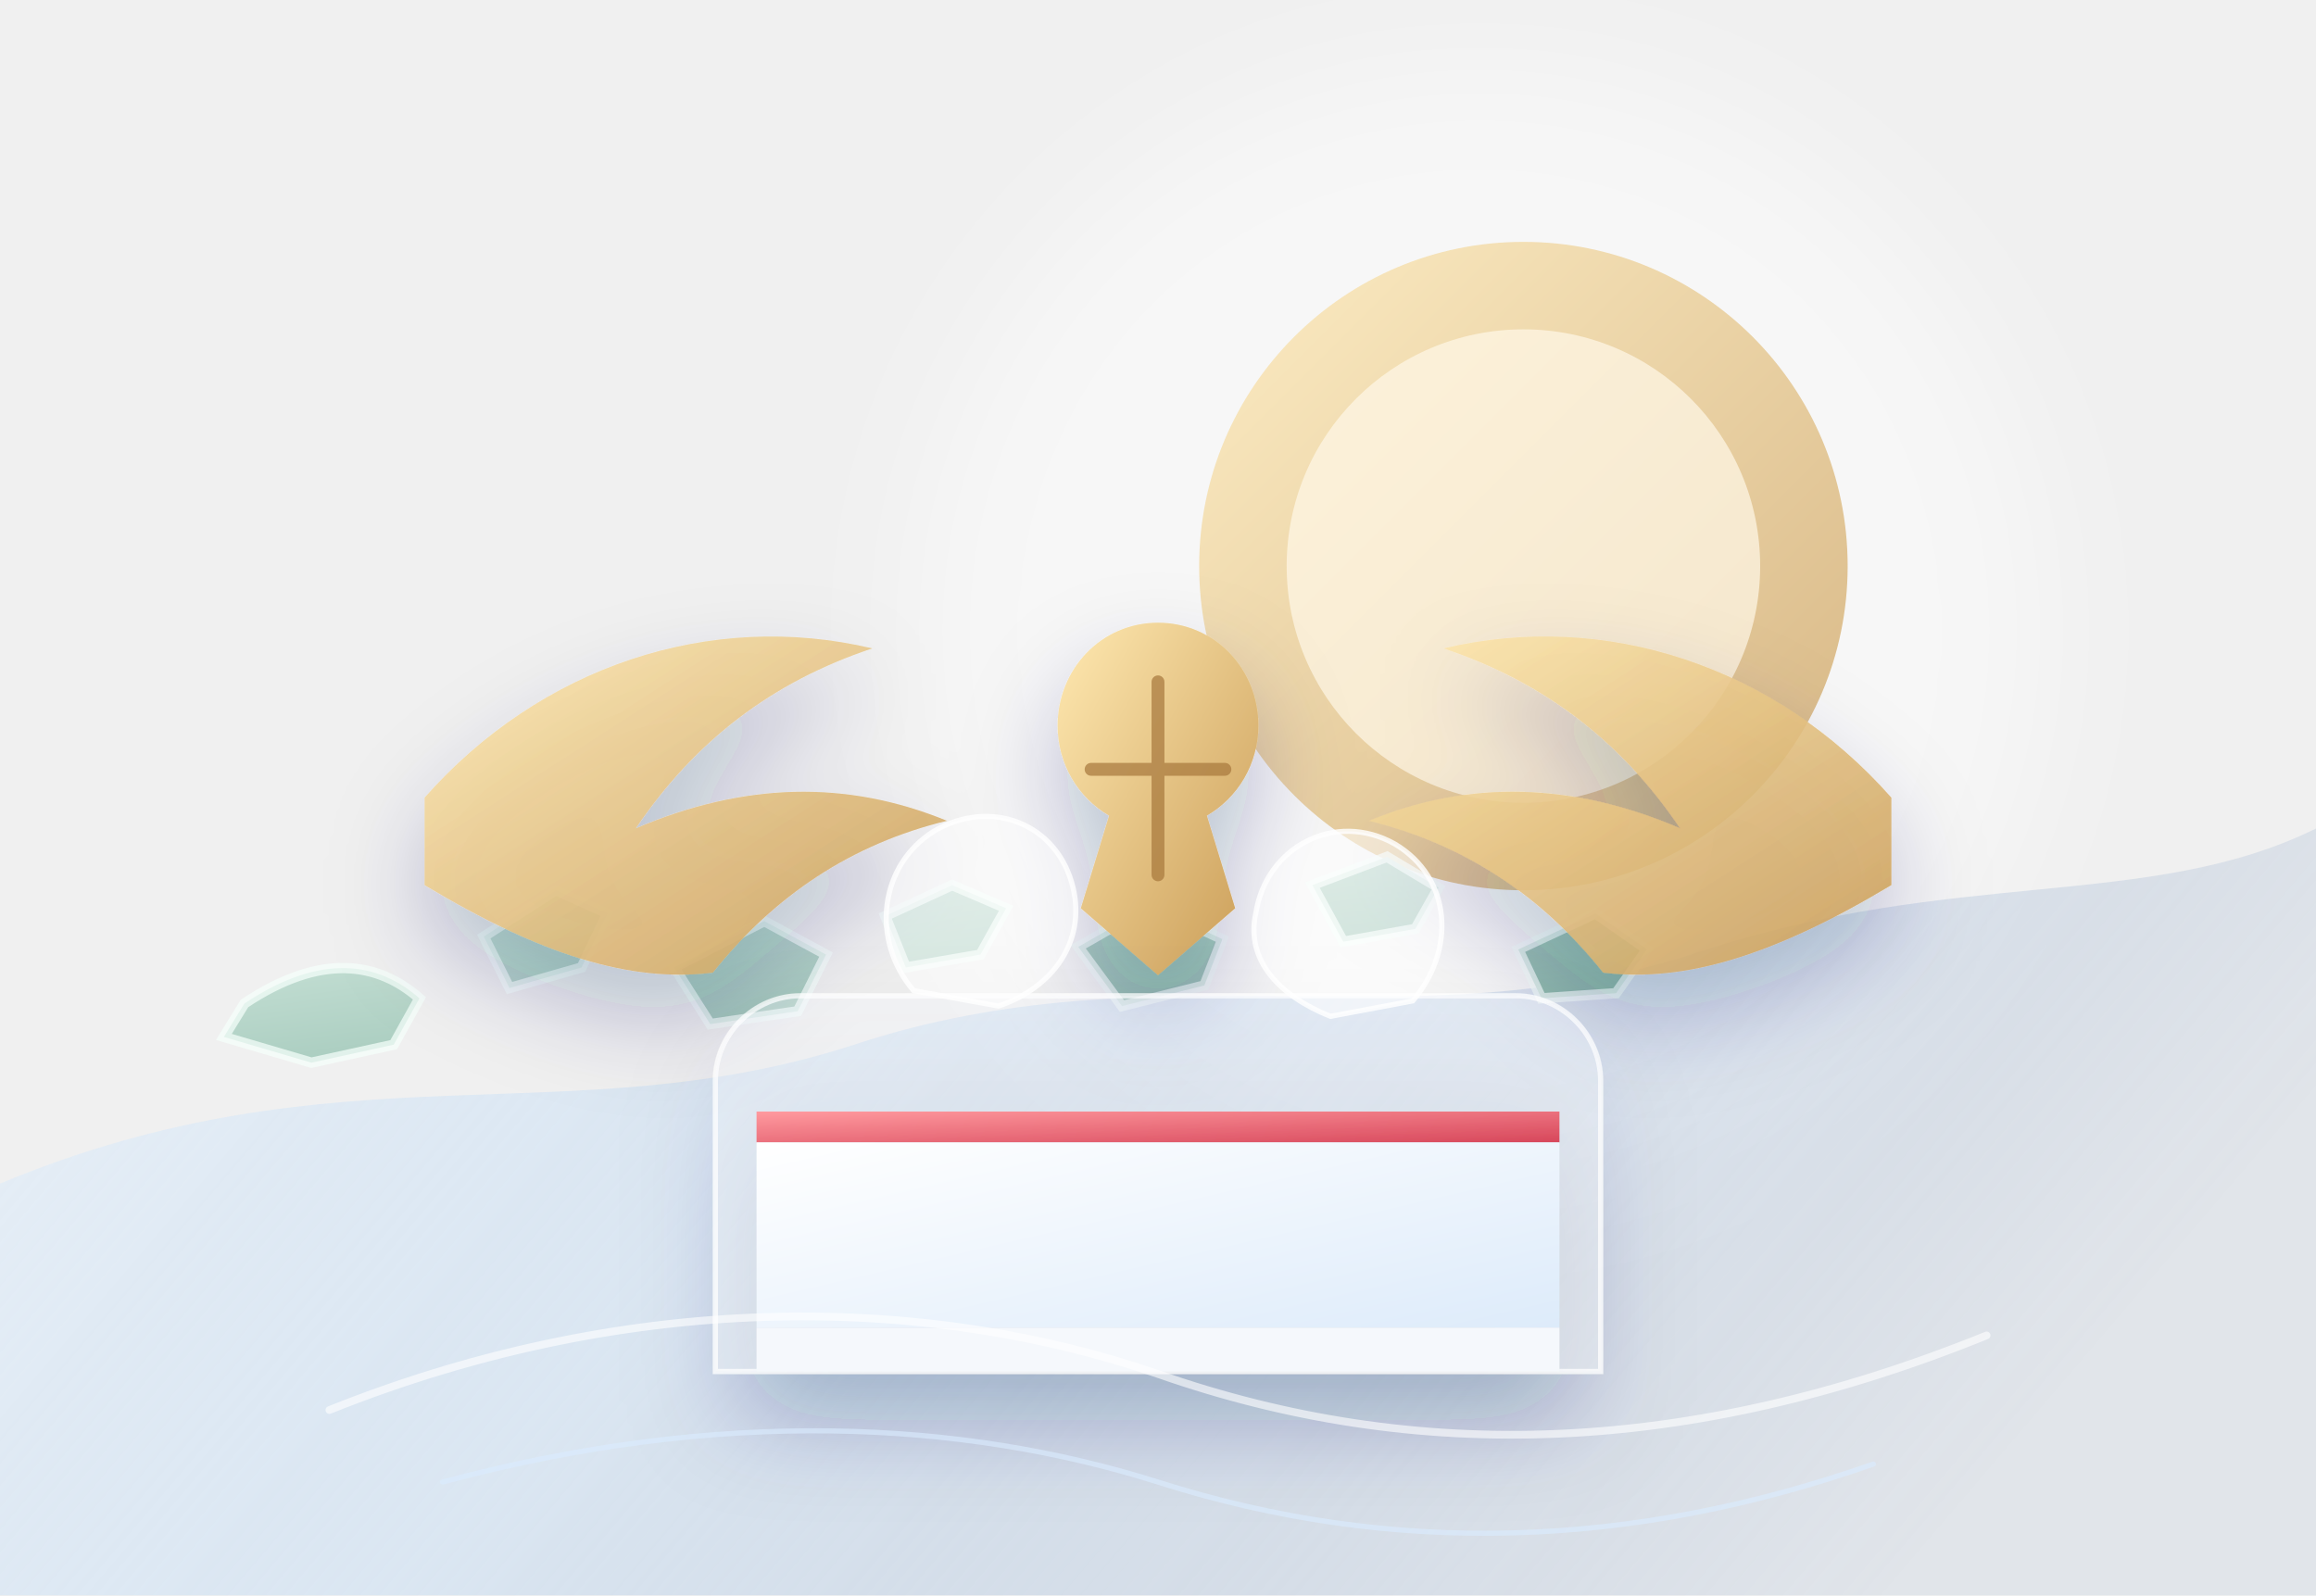
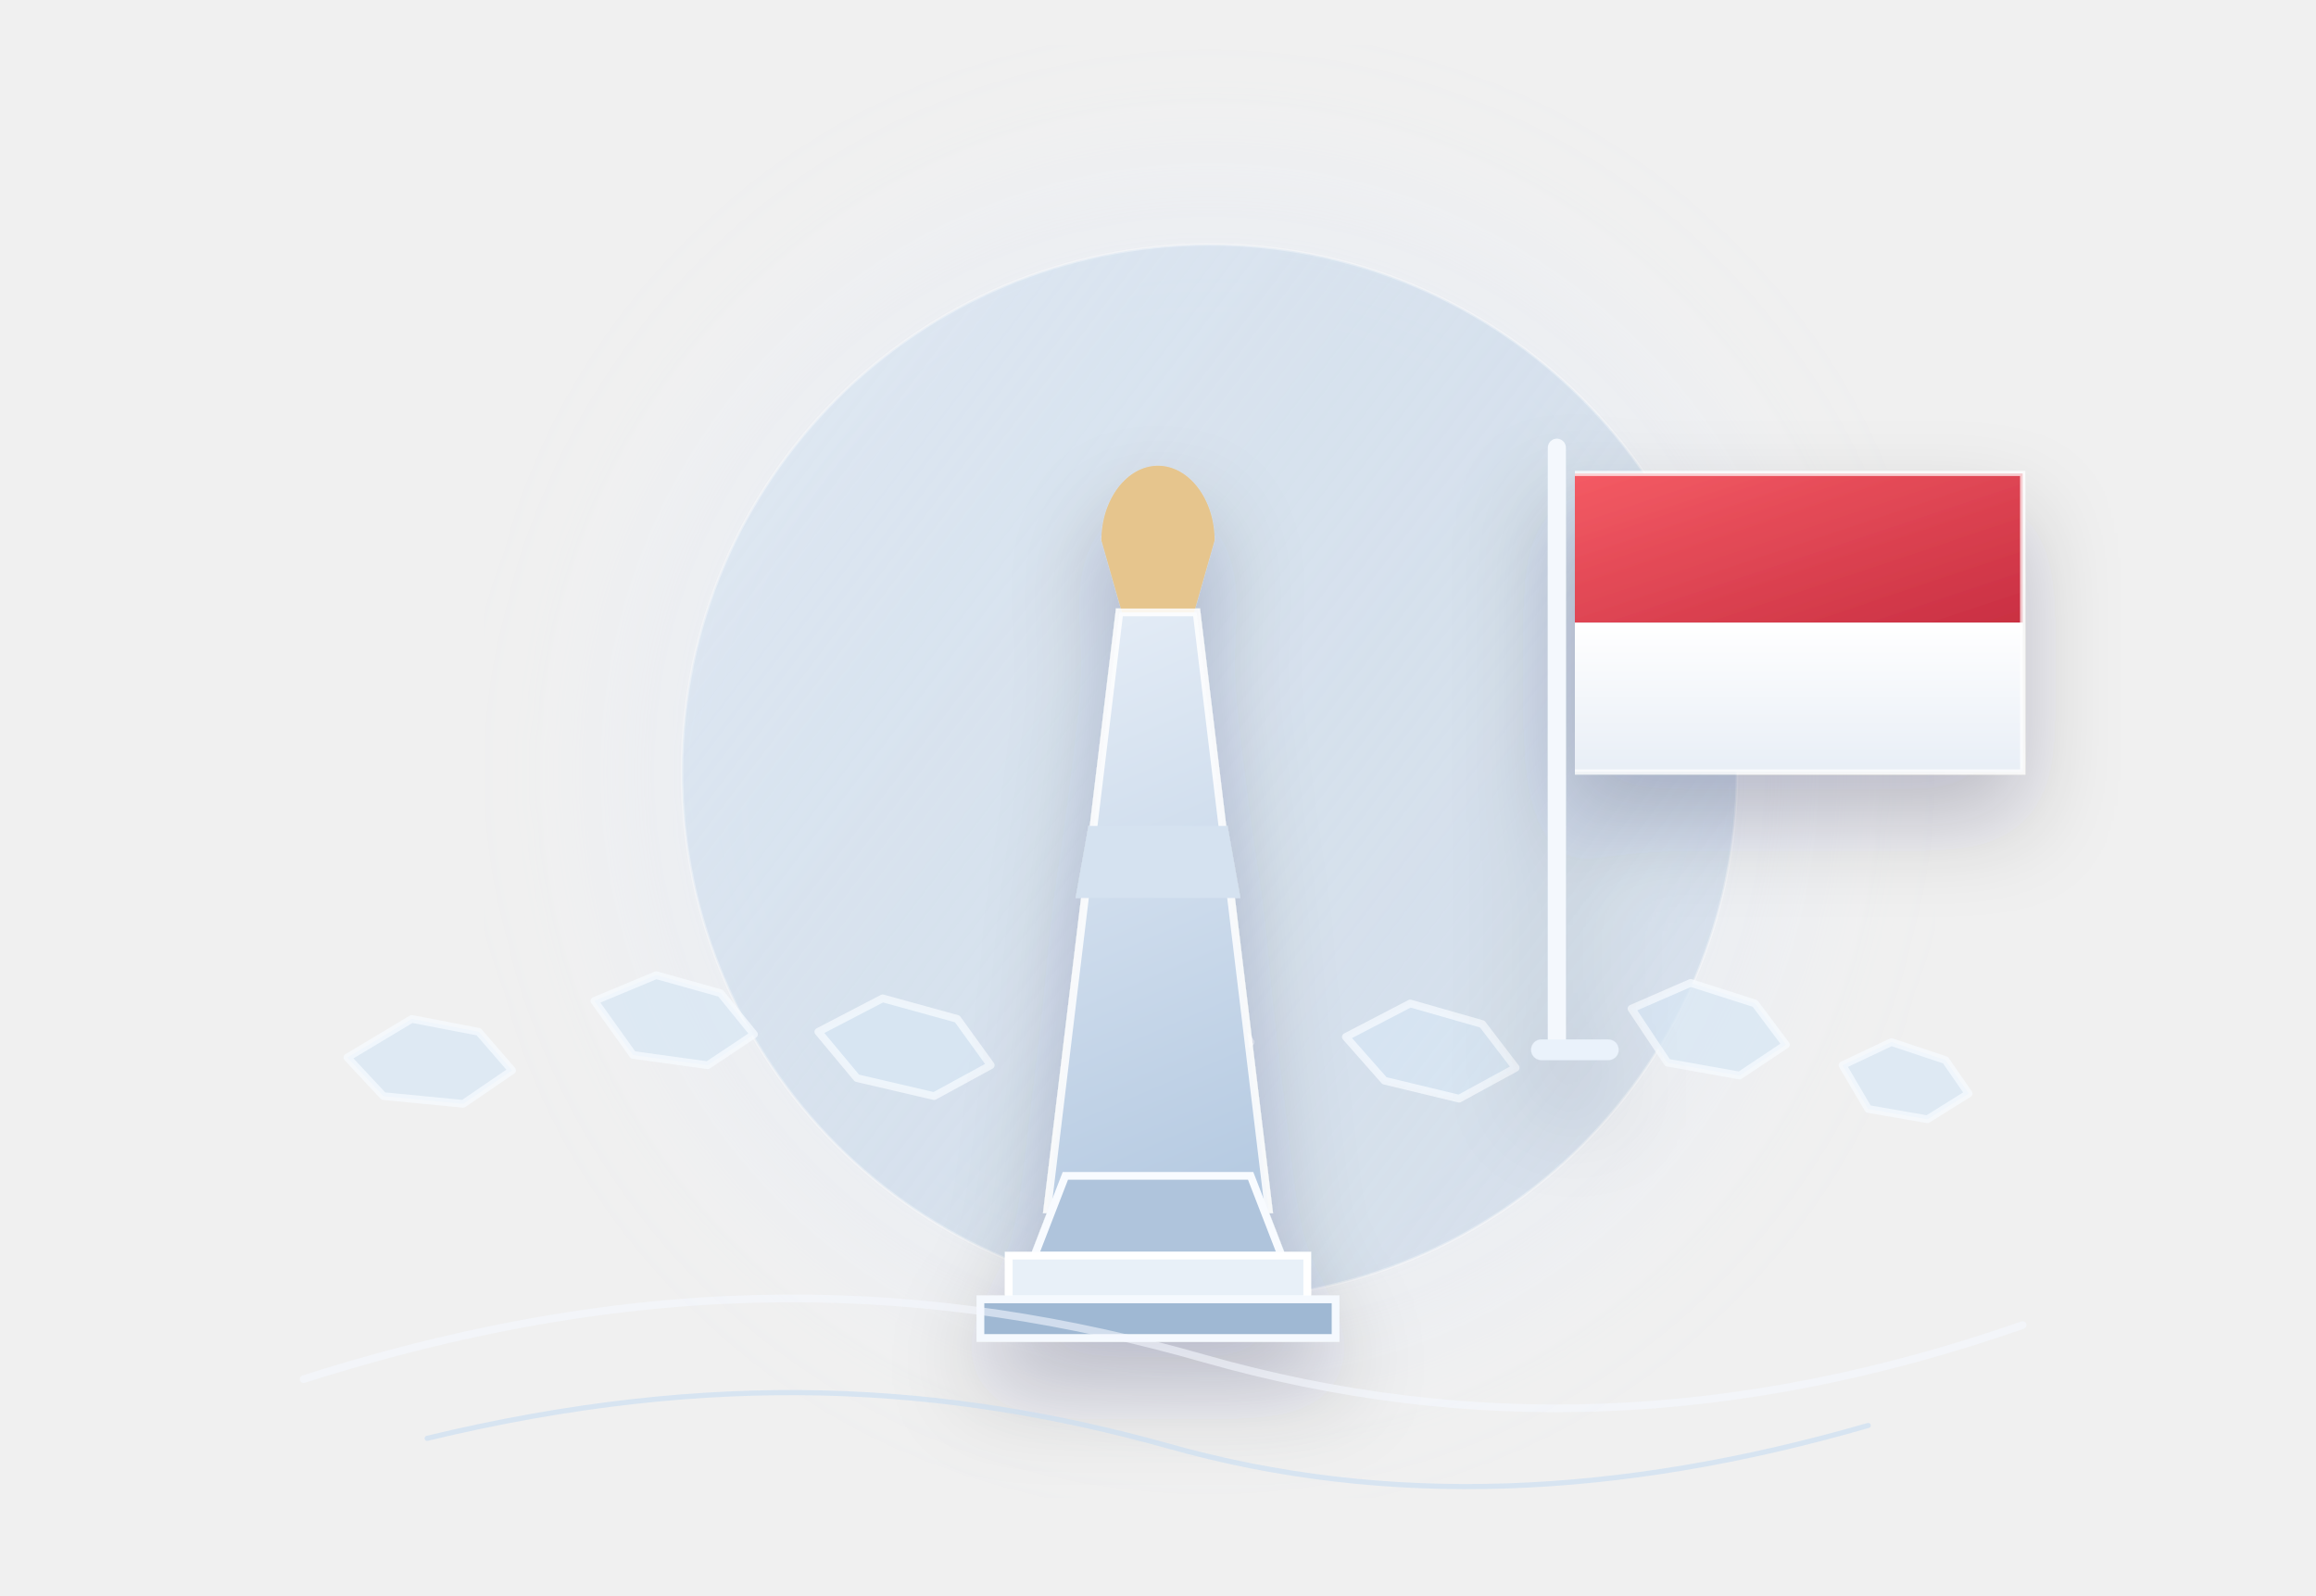
- <svg xmlns="http://www.w3.org/2000/svg" viewBox="0 0 900 620" fill="none">
+ <svg xmlns="http://www.w3.org/2000/svg" viewBox="0 0 900 620" fill="none" role="img" aria-labelledby="title desc">
  <defs>
-     <linearGradient id="sky" x1="110" y1="35" x2="760" y2="590" gradientUnits="userSpaceOnUse">
-       <stop stop-color="#F7FBFF" stop-opacity=".94" />
-       <stop offset=".48" stop-color="#B9D7F5" stop-opacity=".54" />
-       <stop offset="1" stop-color="#426EAA" stop-opacity=".12" />
+     <linearGradient id="plate" x1="110" y1="60" x2="780" y2="570" gradientUnits="userSpaceOnUse">
+       <stop stop-color="#EAF3FC" stop-opacity=".72" />
+       <stop offset="1" stop-color="#8EAFD2" stop-opacity=".16" />
+     </linearGradient>
+     <linearGradient id="monas" x1="350" y1="160" x2="505" y2="520" gradientUnits="userSpaceOnUse">
+       <stop stop-color="#F8FBFF" />
+       <stop offset="1" stop-color="#A9C1DC" />
    </linearGradient>
    <linearGradient id="red" x1="0" y1="0" x2="1" y2="1">
-       <stop stop-color="#FF9A9F" />
-       <stop offset="1" stop-color="#D7475B" />
+       <stop stop-color="#F45B64" />
+       <stop offset="1" stop-color="#C92F42" />
    </linearGradient>
-     <linearGradient id="white" x1="0" y1="0" x2="1" y2="1">
-       <stop stop-color="#FFF" />
-       <stop offset="1" stop-color="#DDEBFA" />
+     <linearGradient id="white" x1="0" y1="0" x2="0" y2="1">
+       <stop stop-color="#FFFFFF" />
+       <stop offset="1" stop-color="#E8EEF6" />
    </linearGradient>
-     <linearGradient id="gold" x1="0" y1="0" x2="1" y2="1">
-       <stop stop-color="#FFE9B1" />
-       <stop offset="1" stop-color="#C99B55" />
-     </linearGradient>
-     <linearGradient id="land" x1="0" y1="0" x2="1" y2="1">
-       <stop stop-color="#DDF0E7" />
-       <stop offset="1" stop-color="#7EAF9E" />
-     </linearGradient>
-     <filter id="blur">
-       <feGaussianBlur stdDeviation="24" />
+     <filter id="soft-shadow" x="-30%" y="-30%" width="160%" height="170%">
+       <feDropShadow dx="0" dy="18" stdDeviation="18" flood-color="#071A35" flood-opacity=".22" />
    </filter>
-     <filter id="shadow" x="-30%" y="-30%" width="160%" height="180%">
-       <feDropShadow dx="0" dy="18" stdDeviation="18" flood-color="#092B60" flood-opacity=".25" />
+     <filter id="soft-blur">
+       <feGaussianBlur stdDeviation="26" />
    </filter>
  </defs>
-   <circle cx="575" cy="245" r="220" fill="#FFF" fill-opacity=".45" filter="url(#blur)" />
-   <circle cx="592" cy="220" r="126" fill="url(#gold)" fill-opacity=".72" />
-   <circle cx="592" cy="220" r="92" fill="#FFF8E8" fill-opacity=".7" />
-   <path d="M0 460C132 405 221 442 332 406C450 367 548 407 660 370C760 337 835 354 900 322V620H0V460Z" fill="url(#sky)" fill-opacity=".72" />
-   <path d="M95 390c30-20 52-16 68-2l-10 18-32 7-34-10 8-13Zm93-26 28-18 20 9-10 21-28 8-10-20Zm74 12 35-18 24 13-11 22-34 5-14-22Zm82-20 26-12 21 9-10 18-29 5-8-20Zm75 12 28-16 28 13-7 18-32 8-17-23Zm91-24 29-11 20 12-9 16-28 5-12-22Zm80 25 30-14 20 14-12 17-29 2-9-19Z" fill="url(#land)" stroke="#F6FFFB" stroke-opacity=".72" stroke-width="4" />
-   <g filter="url(#shadow)">
-     <path d="M165 310c45-51 111-73 174-58-39 13-69 36-92 70 42-18 82-19 121-3-37 9-67 29-91 59-32 4-67-7-112-34Z" fill="url(#gold)" fill-opacity=".88" />
-     <path d="M735 310c-45-51-111-73-174-58 39 13 69 36 92 70-42-18-82-19-121-3 37 9 67 29 91 59 32 4 67-7 112-34Z" fill="url(#gold)" fill-opacity=".88" />
-     <path d="M450 242c-22 0-39 18-39 40 0 15 8 28 20 35l-11 36 30 26 30-26-11-36c12-7 20-20 20-35 0-22-17-40-39-40Z" fill="url(#gold)" />
-     <path d="M450 265v75m-26-41h52" stroke="#A8793E" stroke-opacity=".72" stroke-width="5" stroke-linecap="round" />
+   <circle cx="470" cy="300" r="235" fill="#DCEBFA" fill-opacity=".22" filter="url(#soft-blur)" />
+   <circle cx="470" cy="300" r="205" fill="url(#plate)" stroke="#FFFFFF" stroke-opacity=".34" />
+   <g fill="#D7E7F4" fill-opacity=".72" stroke="#F7FBFF" stroke-opacity=".72" stroke-width="3" stroke-linejoin="round">
+     <path d="M135 411l25-15 26 5 13 15-19 13-31-3-14-15Z" />
+     <path d="M231 389l24-10 25 7 13 16-18 12-29-4-15-21Z" />
+     <path d="M318 401l25-13 29 8 13 18-22 12-30-7-15-18Z" />
+     <path d="M423 393l24-11 26 7 13 16-19 13-29-5-15-20Z" />
+     <path d="M523 403l25-13 28 8 13 17-22 12-29-7-15-17Z" />
+     <path d="M634 392l23-10 25 8 12 16-18 12-28-5-14-21Z" />
+     <path d="M716 414l19-9 21 7 9 13-16 10-23-4-10-17Z" />
  </g>
-   <g filter="url(#shadow)">
-     <path d="M278 420c0-18 15-33 33-33h278c18 0 33 15 33 33v113H278V420Z" fill="#F6FAFF" fill-opacity=".28" stroke="#FFF" stroke-opacity=".72" stroke-width="2" />
-     <path d="M294 432h312v12H294z" fill="url(#red)" />
-     <path d="M294 444h312v72H294z" fill="url(#white)" />
-     <path d="M294 516h312v17H294z" fill="#F5F8FC" />
+   <g filter="url(#soft-shadow)">
+     <path d="M428 210c0-16 10-29 22-29s22 13 22 29l-8 28h-28l-8-28Z" fill="#E6C58D" />
+     <path d="M435 238h30l28 232H407l28-232Z" fill="url(#monas)" stroke="#FFFFFF" stroke-opacity=".85" stroke-width="3" />
+     <path d="M423 321h54l5 28h-64l5-28Z" fill="#D5E2F0" />
+     <path d="M414 457h72l12 31H402l12-31Z" fill="#AFC4DC" stroke="#F8FBFF" stroke-width="3" />
+     <path d="M392 488h116v17H392z" fill="#E8F0F8" stroke="#FFFFFF" stroke-width="3" />
+     <path d="M381 505h138v15H381z" fill="#9FB8D3" stroke="#F5F9FE" stroke-width="3" />
  </g>
-   <g fill="#FFF" fill-opacity=".52" stroke="#FFF" stroke-opacity=".82" stroke-width="2">
-     <path d="M355 385c-17-20-13-49 8-62 22-13 48-3 54 22 5 21-8 39-29 46l-33-6Z" />
-     <path d="M488 355c4-26 31-40 54-27 22 13 24 41 7 61l-32 6c-20-8-33-22-29-40Z" />
+   <g filter="url(#soft-shadow)">
+     <path d="M605 174v234" stroke="#F4F8FD" stroke-width="7" stroke-linecap="round" />
+     <path d="M612 184h174v58H612z" fill="url(#red)" />
+     <path d="M612 242h174v58H612z" fill="url(#white)" />
+     <path d="M612 184h174v116H612" stroke="#FFFFFF" stroke-opacity=".72" stroke-width="2" />
+     <path d="M599 408h26" stroke="#EAF2FB" stroke-width="8" stroke-linecap="round" />
  </g>
-   <path d="M128 548c120-48 235-44 322-14 100 35 206 32 322-15" stroke="#FFF" stroke-opacity=".6" stroke-width="3" stroke-linecap="round" />
-   <path d="M172 576c108-29 202-24 278 0 91 29 184 26 278-7" stroke="#D9EBFF" stroke-opacity=".62" stroke-width="2" stroke-linecap="round" />
+   <path d="M118 536c135-43 245-38 350-8 102 29 206 26 318-13" stroke="#F5F9FF" stroke-opacity=".58" stroke-width="3" stroke-linecap="round" />
+   <path d="M166 559c112-27 202-21 288 3 85 24 175 20 272-8" stroke="#C8DDF2" stroke-opacity=".62" stroke-width="2" stroke-linecap="round" />
</svg>
